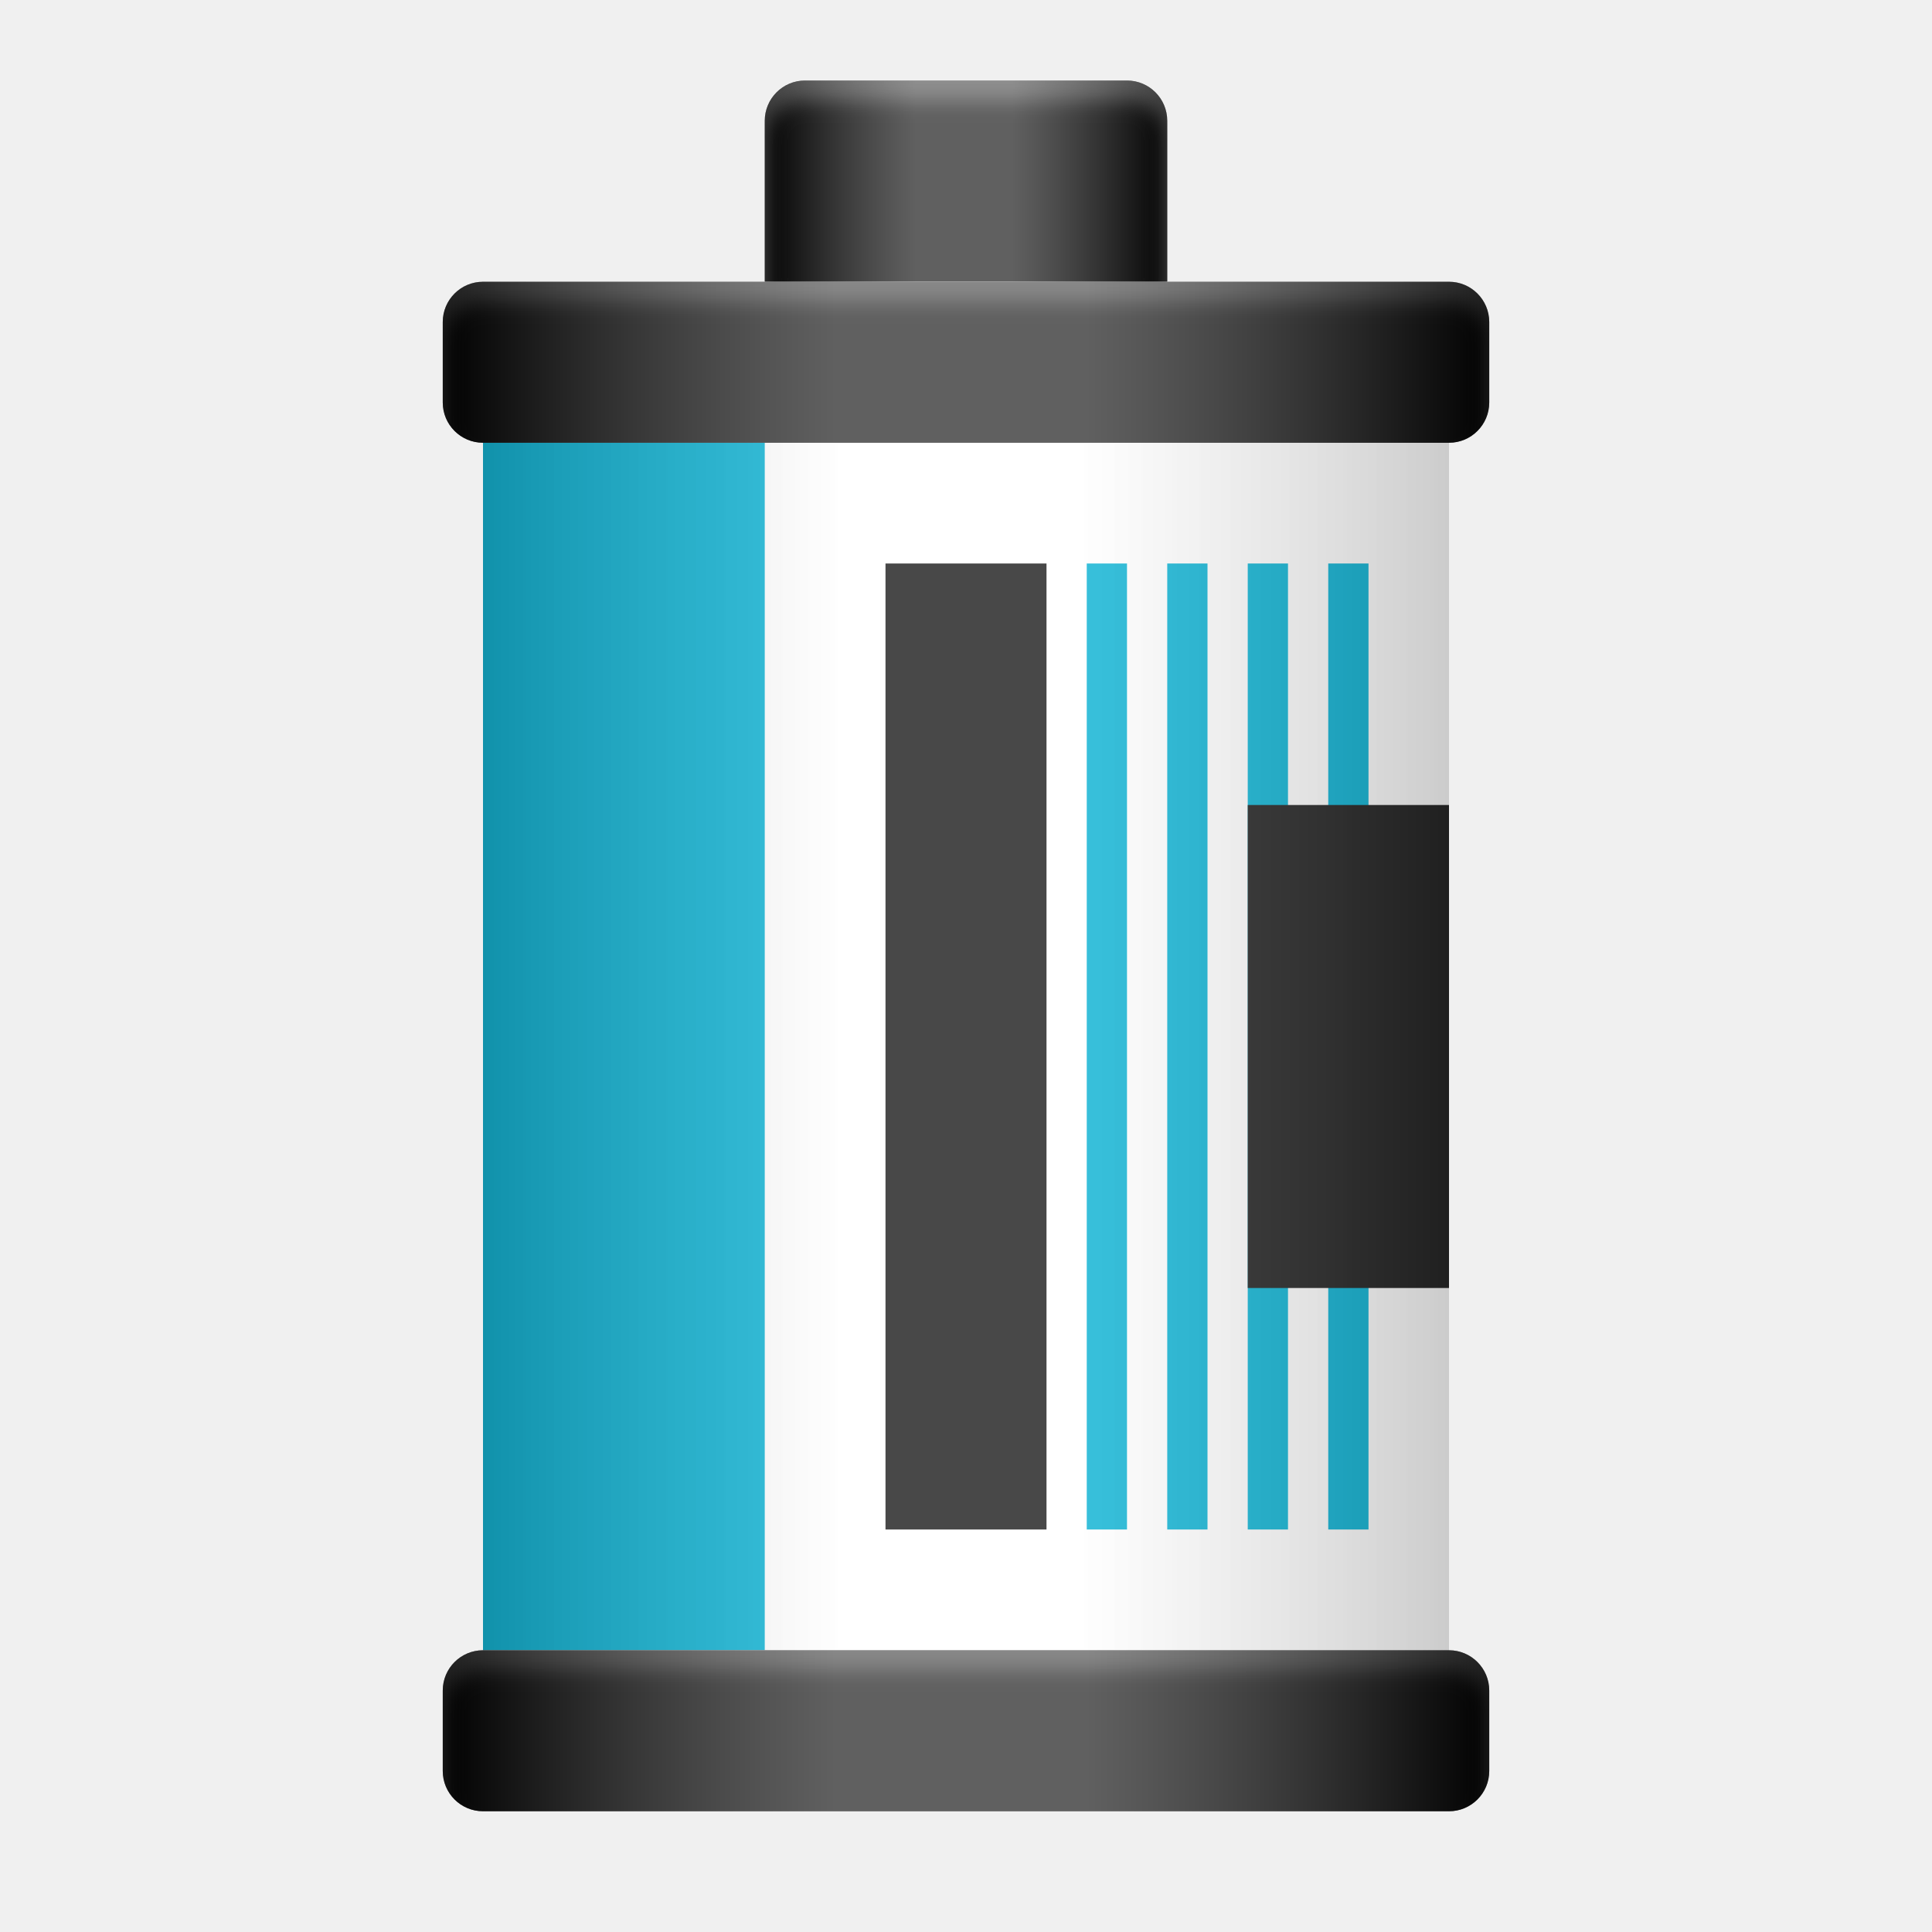
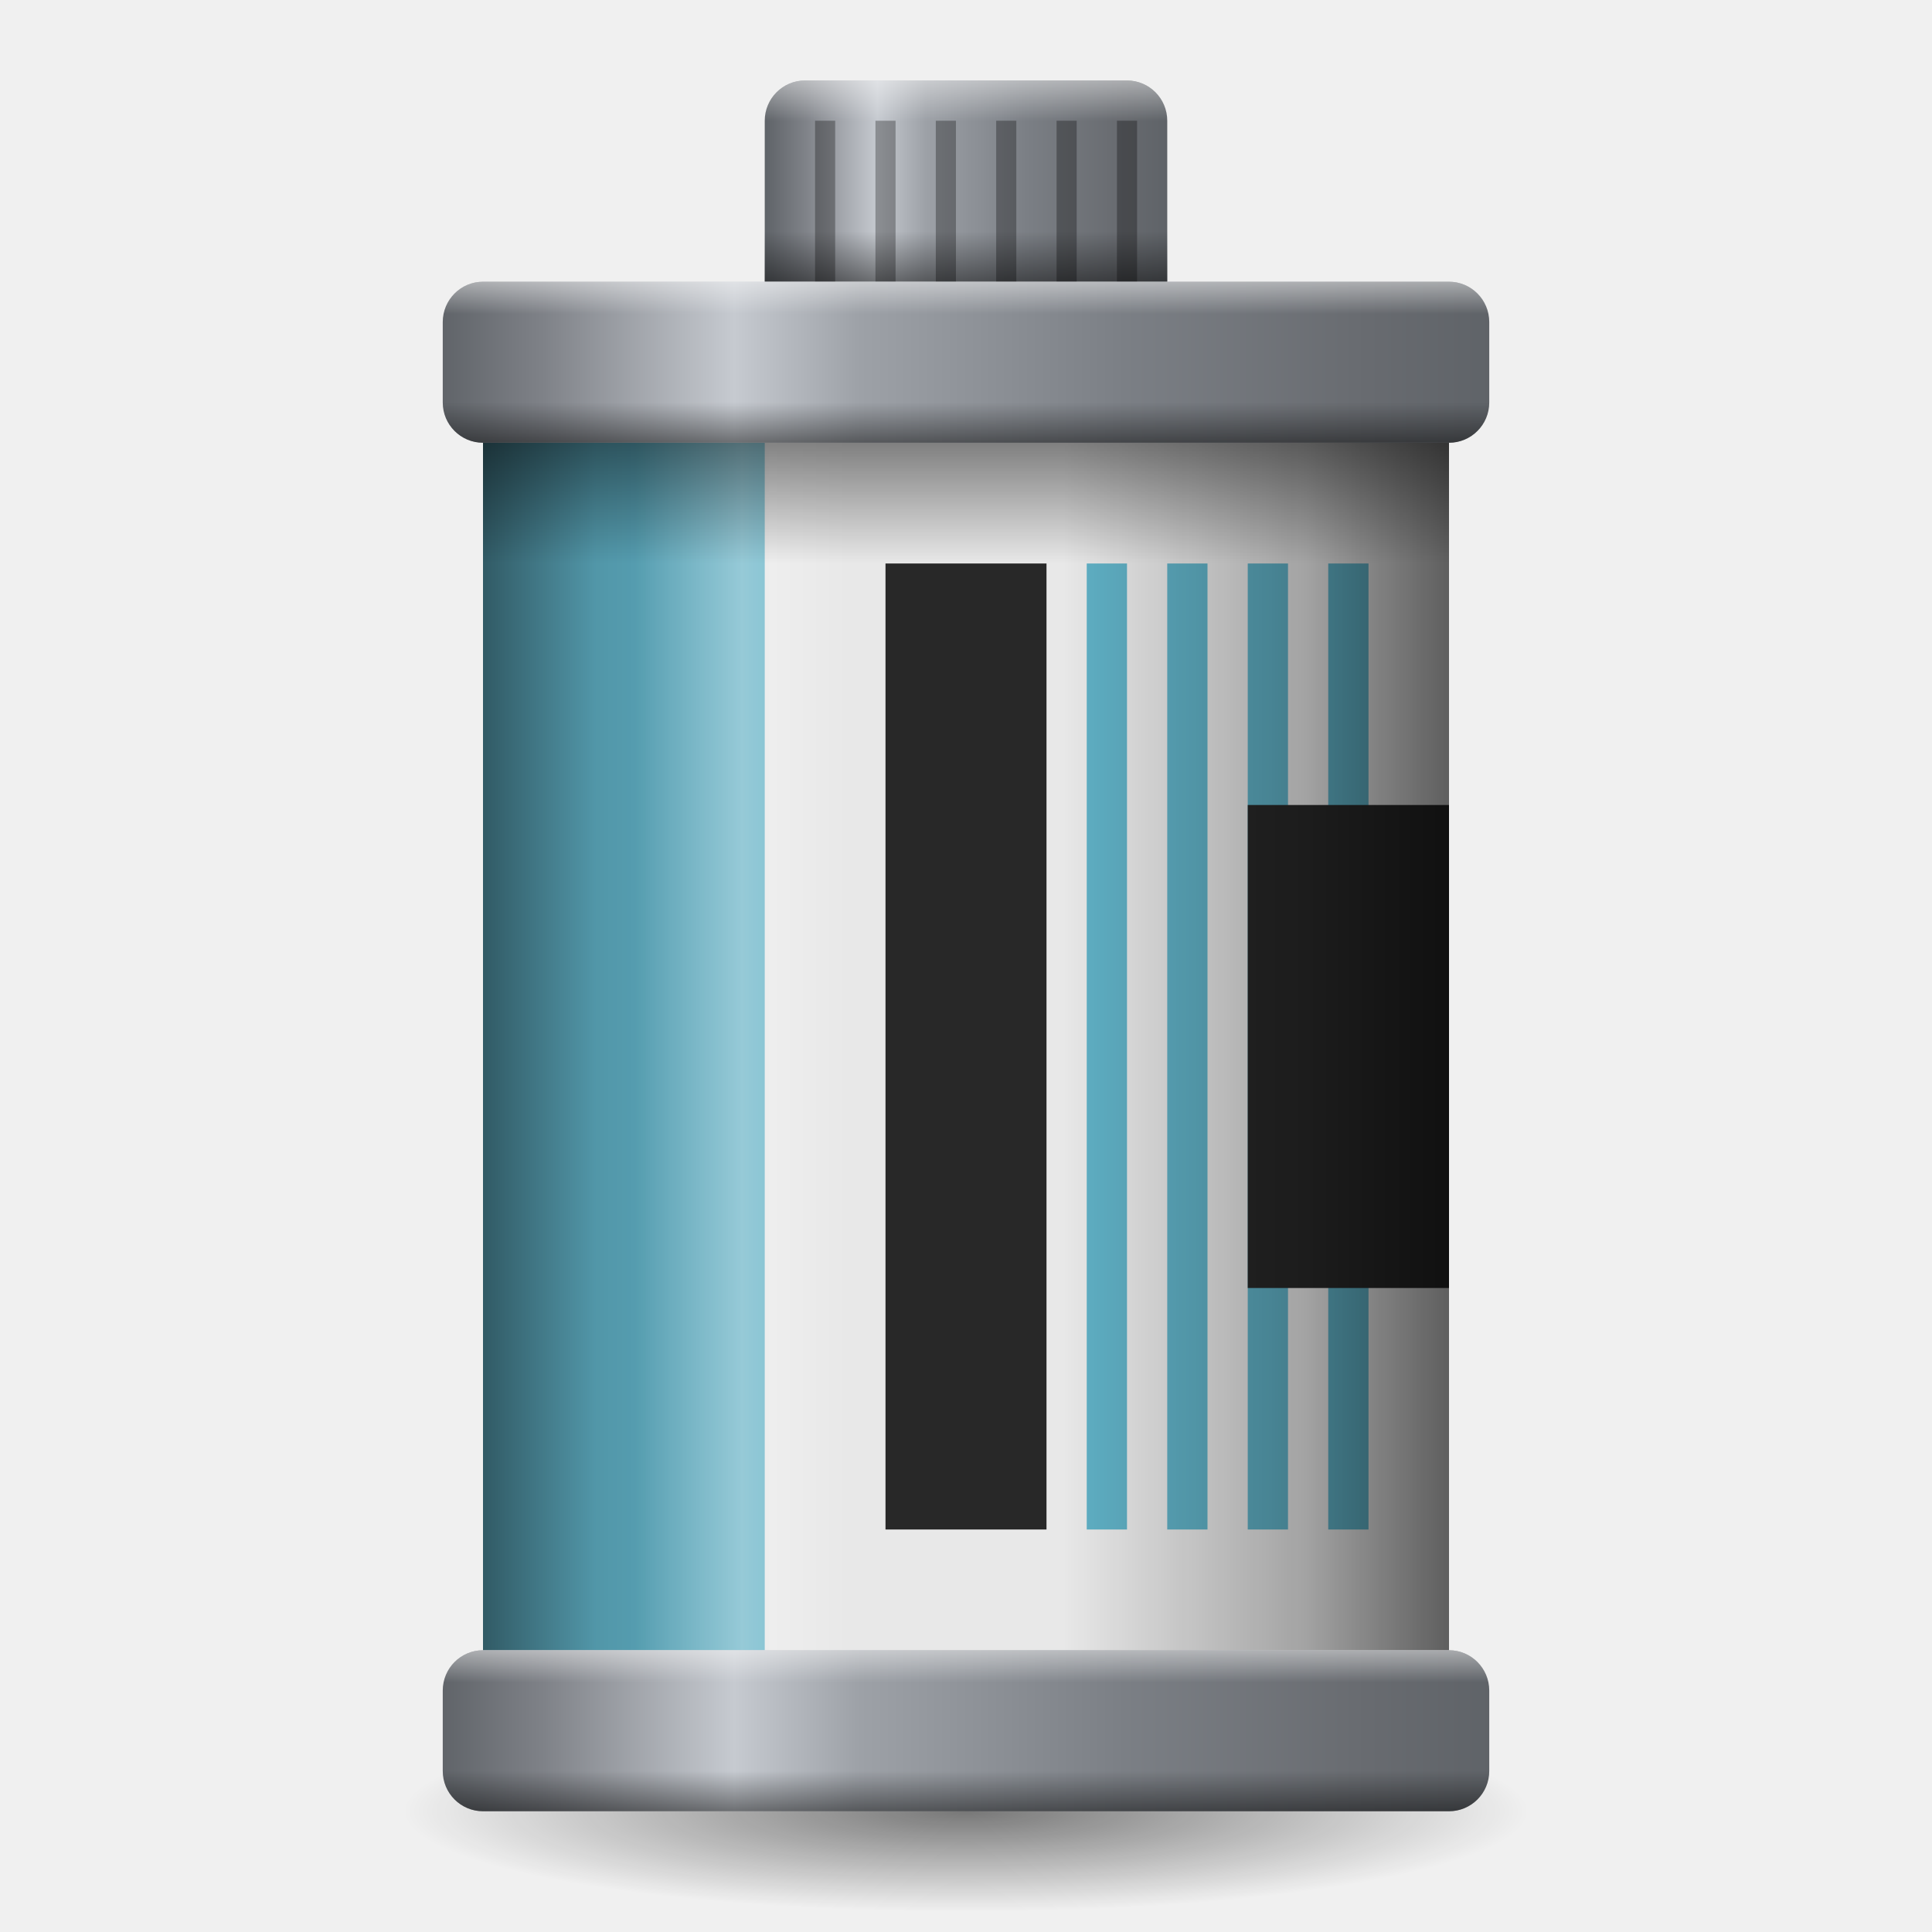
<svg xmlns="http://www.w3.org/2000/svg" width="48" height="48" viewBox="0 0 48 48" fill="none">
-   <g filter="url(#filter0_i_235_1031)">
-     <path d="M19 3C19 2.448 19.448 2 20 2H28C28.552 2 29 2.448 29 3V7H19V3Z" fill="black" />
-   </g>
-   <rect x="12" y="11" width="24" height="30" fill="white" />
-   <rect x="12" y="11" width="7" height="30" fill="#15B6D6" />
+   <ellipse cx="24" cy="45" rx="14" ry="2.5" fill="url(#oni-ground)" />
+   <path d="M19 3C19 2.448 19.448 2 20 2H28C28.552 2 29 2.448 29 3V7H19V3Z" fill="url(#oni-metal)" />
+   <path d="M20.5 3V7M22 3V7M23.5 3V7M25 3V7M26.5 3V7M28 3V7" stroke="#000000" stroke-opacity="0.3" stroke-width="0.5" />
+   <path d="M19 3C19 2.448 19.448 2 20 2H28C28.552 2 29 2.448 29 3V7H19V3Z" fill="url(#oni-roll)" />
+   <rect x="12" y="11" width="24" height="30" fill="#E8E8E8" />
+   <rect x="12" y="11" width="7" height="30" fill="#60B1C6" />
  <rect x="22" y="14" width="4" height="24" fill="#282828" />
-   <rect x="27" y="14" width="1" height="24" fill="#15B6D6" />
-   <rect x="29" y="14" width="1" height="24" fill="#15B6D6" />
-   <rect x="31" y="14" width="1" height="24" fill="#15B6D6" />
-   <rect x="33" y="14" width="1" height="24" fill="#15B6D6" />
+   <rect x="27" y="14" width="1" height="24" fill="#60B1C6" />
+   <rect x="29" y="14" width="1" height="24" fill="#60B1C6" />
+   <rect x="31" y="14" width="1" height="24" fill="#60B1C6" />
+   <rect x="33" y="14" width="1" height="24" fill="#60B1C6" />
  <rect x="31" y="20" width="5" height="12" fill="#282828" />
-   <g filter="url(#filter1_i_235_1031)">
-     <path d="M11 8C11 7.448 11.448 7 12 7H36C36.552 7 37 7.448 37 8V10C37 10.552 36.552 11 36 11H12C11.448 11 11 10.552 11 10V8Z" fill="black" />
-     <path d="M11 42C11 41.448 11.448 41 12 41H36C36.552 41 37 41.448 37 42V44C37 44.552 36.552 45 36 45H12C11.448 45 11 44.552 11 44V42Z" fill="black" />
-   </g>
-   <g opacity="0.5" filter="url(#filter2_i_235_1031)">
-     <path d="M19 3C19 2.448 19.448 2 20 2H28C28.552 2 29 2.448 29 3V7H19V3Z" fill="url(#paint0_linear_235_1031)" />
-   </g>
-   <rect opacity="0.2" x="12" y="11" width="24" height="30" fill="url(#paint1_linear_235_1031)" />
-   <g opacity="0.5">
-     <path d="M11 8C11 7.448 11.448 7 12 7H36C36.552 7 37 7.448 37 8V10C37 10.552 36.552 11 36 11H12C11.448 11 11 10.552 11 10V8Z" fill="url(#paint2_linear_235_1031)" />
-     <path d="M11 42C11 41.448 11.448 41 12 41H36C36.552 41 37 41.448 37 42V44C37 44.552 36.552 45 36 45H12C11.448 45 11 44.552 11 44V42Z" fill="url(#paint3_linear_235_1031)" />
-   </g>
+   <rect x="12" y="11" width="24" height="30" fill="url(#oni-round)" />
+   <rect x="12" y="11" width="24" height="30" fill="url(#oni-gleam)" />
+   <rect x="12" y="11" width="24" height="3" fill="url(#oni-under)" />
+   <path d="M11 8C11 7.448 11.448 7 12 7H36C36.552 7 37 7.448 37 8V10C37 10.552 36.552 11 36 11H12C11.448 11 11 10.552 11 10V8Z" fill="url(#oni-metal)" />
+   <path d="M11 42C11 41.448 11.448 41 12 41H36C36.552 41 37 41.448 37 42V44C37 44.552 36.552 45 36 45H12C11.448 45 11 44.552 11 44V42Z" fill="url(#oni-metal)" />
+   <path d="M11 8C11 7.448 11.448 7 12 7H36C36.552 7 37 7.448 37 8V10C37 10.552 36.552 11 36 11H12C11.448 11 11 10.552 11 10V8Z" fill="url(#oni-roll)" />
+   <path d="M11 42C11 41.448 11.448 41 12 41H36C36.552 41 37 41.448 37 42V44C37 44.552 36.552 45 36 45H12C11.448 45 11 44.552 11 44V42Z" fill="url(#oni-roll)" />
  <defs>
-     <filter id="filter0_i_235_1031" x="19" y="2" width="10" height="5.5" filterUnits="userSpaceOnUse" color-interpolation-filters="sRGB">
-       <feFlood flood-opacity="0" result="BackgroundImageFix" />
-       <feBlend mode="normal" in="SourceGraphic" in2="BackgroundImageFix" result="shape" />
-       <feColorMatrix in="SourceAlpha" type="matrix" values="0 0 0 0 0 0 0 0 0 0 0 0 0 0 0 0 0 0 127 0" result="hardAlpha" />
-       <feOffset dy="0.5" />
-       <feGaussianBlur stdDeviation="0.25" />
-       <feComposite in2="hardAlpha" operator="arithmetic" k2="-1" k3="1" />
-       <feColorMatrix type="matrix" values="0 0 0 0 1 0 0 0 0 1 0 0 0 0 1 0 0 0 0.25 0" />
-       <feBlend mode="normal" in2="shape" result="effect1_innerShadow_235_1031" />
-     </filter>
-     <filter id="filter1_i_235_1031" x="11" y="7" width="26" height="38.5" filterUnits="userSpaceOnUse" color-interpolation-filters="sRGB">
-       <feFlood flood-opacity="0" result="BackgroundImageFix" />
-       <feBlend mode="normal" in="SourceGraphic" in2="BackgroundImageFix" result="shape" />
-       <feColorMatrix in="SourceAlpha" type="matrix" values="0 0 0 0 0 0 0 0 0 0 0 0 0 0 0 0 0 0 127 0" result="hardAlpha" />
-       <feOffset dy="0.5" />
-       <feGaussianBlur stdDeviation="0.25" />
-       <feComposite in2="hardAlpha" operator="arithmetic" k2="-1" k3="1" />
-       <feColorMatrix type="matrix" values="0 0 0 0 1 0 0 0 0 1 0 0 0 0 1 0 0 0 0.25 0" />
-       <feBlend mode="normal" in2="shape" result="effect1_innerShadow_235_1031" />
-     </filter>
-     <filter id="filter2_i_235_1031" x="19" y="2" width="10" height="5.5" filterUnits="userSpaceOnUse" color-interpolation-filters="sRGB">
-       <feFlood flood-opacity="0" result="BackgroundImageFix" />
-       <feBlend mode="normal" in="SourceGraphic" in2="BackgroundImageFix" result="shape" />
-       <feColorMatrix in="SourceAlpha" type="matrix" values="0 0 0 0 0 0 0 0 0 0 0 0 0 0 0 0 0 0 127 0" result="hardAlpha" />
-       <feOffset dy="0.5" />
-       <feGaussianBlur stdDeviation="0.25" />
-       <feComposite in2="hardAlpha" operator="arithmetic" k2="-1" k3="1" />
-       <feColorMatrix type="matrix" values="0 0 0 0 1 0 0 0 0 1 0 0 0 0 1 0 0 0 0.25 0" />
-       <feBlend mode="normal" in2="shape" result="effect1_innerShadow_235_1031" />
-     </filter>
-     <linearGradient id="paint0_linear_235_1031" x1="19" y1="8.842" x2="29" y2="8.842" gradientUnits="userSpaceOnUse">
-       <stop />
-       <stop offset="0.375" stop-color="white" stop-opacity="0.75" />
-       <stop offset="0.615" stop-color="white" stop-opacity="0.75" />
-       <stop offset="1" />
+     <radialGradient id="oni-ground" cx="0.5" cy="0.5" r="0.5">
+       <stop stop-color="#000000" stop-opacity="0.5" />
+       <stop offset="1" stop-color="#000000" stop-opacity="0" />
+     </radialGradient>
+     <linearGradient id="oni-metal" x1="0" y1="0" x2="1" y2="0">
+       <stop offset="0" stop-color="#5F6368" />
+       <stop offset="0.1" stop-color="#7F8288" />
+       <stop offset="0.28" stop-color="#C6CAD0" />
+       <stop offset="0.4" stop-color="#9DA1A7" />
+       <stop offset="0.65" stop-color="#7B7F85" />
+       <stop offset="0.88" stop-color="#686B70" />
+       <stop offset="1" stop-color="#5F6368" />
    </linearGradient>
-     <linearGradient id="paint1_linear_235_1031" x1="12" y1="146" x2="36" y2="146" gradientUnits="userSpaceOnUse">
-       <stop />
-       <stop offset="0.375" stop-color="white" stop-opacity="0.75" />
-       <stop offset="0.615" stop-color="white" stop-opacity="0.75" />
-       <stop offset="1" />
+     <linearGradient id="oni-roll" x1="0" y1="0" x2="0" y2="1">
+       <stop stop-color="#FFFFFF" stop-opacity="0.45" />
+       <stop offset="0.2" stop-color="#FFFFFF" stop-opacity="0" />
+       <stop offset="0.75" stop-color="#000000" stop-opacity="0" />
+       <stop offset="1" stop-color="#000000" stop-opacity="0.45" />
    </linearGradient>
-     <linearGradient id="paint2_linear_235_1031" x1="11" y1="59" x2="37" y2="59" gradientUnits="userSpaceOnUse">
-       <stop />
-       <stop offset="0.375" stop-color="white" stop-opacity="0.75" />
-       <stop offset="0.615" stop-color="white" stop-opacity="0.75" />
-       <stop offset="1" />
+     <linearGradient id="oni-round" x1="0" y1="0" x2="1" y2="0">
+       <stop stop-color="#000000" stop-opacity="0.5" />
+       <stop offset="0.12" stop-color="#000000" stop-opacity="0.15" />
+       <stop offset="0.3" stop-color="#000000" stop-opacity="0" />
+       <stop offset="0.6" stop-color="#000000" stop-opacity="0" />
+       <stop offset="0.85" stop-color="#000000" stop-opacity="0.3" />
+       <stop offset="1" stop-color="#000000" stop-opacity="0.6" />
    </linearGradient>
-     <linearGradient id="paint3_linear_235_1031" x1="11" y1="59" x2="37" y2="59" gradientUnits="userSpaceOnUse">
-       <stop />
-       <stop offset="0.375" stop-color="white" stop-opacity="0.75" />
-       <stop offset="0.615" stop-color="white" stop-opacity="0.75" />
-       <stop offset="1" />
+     <linearGradient id="oni-gleam" x1="0" y1="0" x2="1" y2="0">
+       <stop offset="0.16" stop-color="#FFFFFF" stop-opacity="0" />
+       <stop offset="0.27" stop-color="#FFFFFF" stop-opacity="0.35" />
+       <stop offset="0.38" stop-color="#FFFFFF" stop-opacity="0" />
+     </linearGradient>
+     <linearGradient id="oni-under" x1="0" y1="0" x2="0" y2="1">
+       <stop stop-color="#000000" stop-opacity="0.45" />
+       <stop offset="1" stop-color="#000000" stop-opacity="0" />
    </linearGradient>
  </defs>
</svg>
